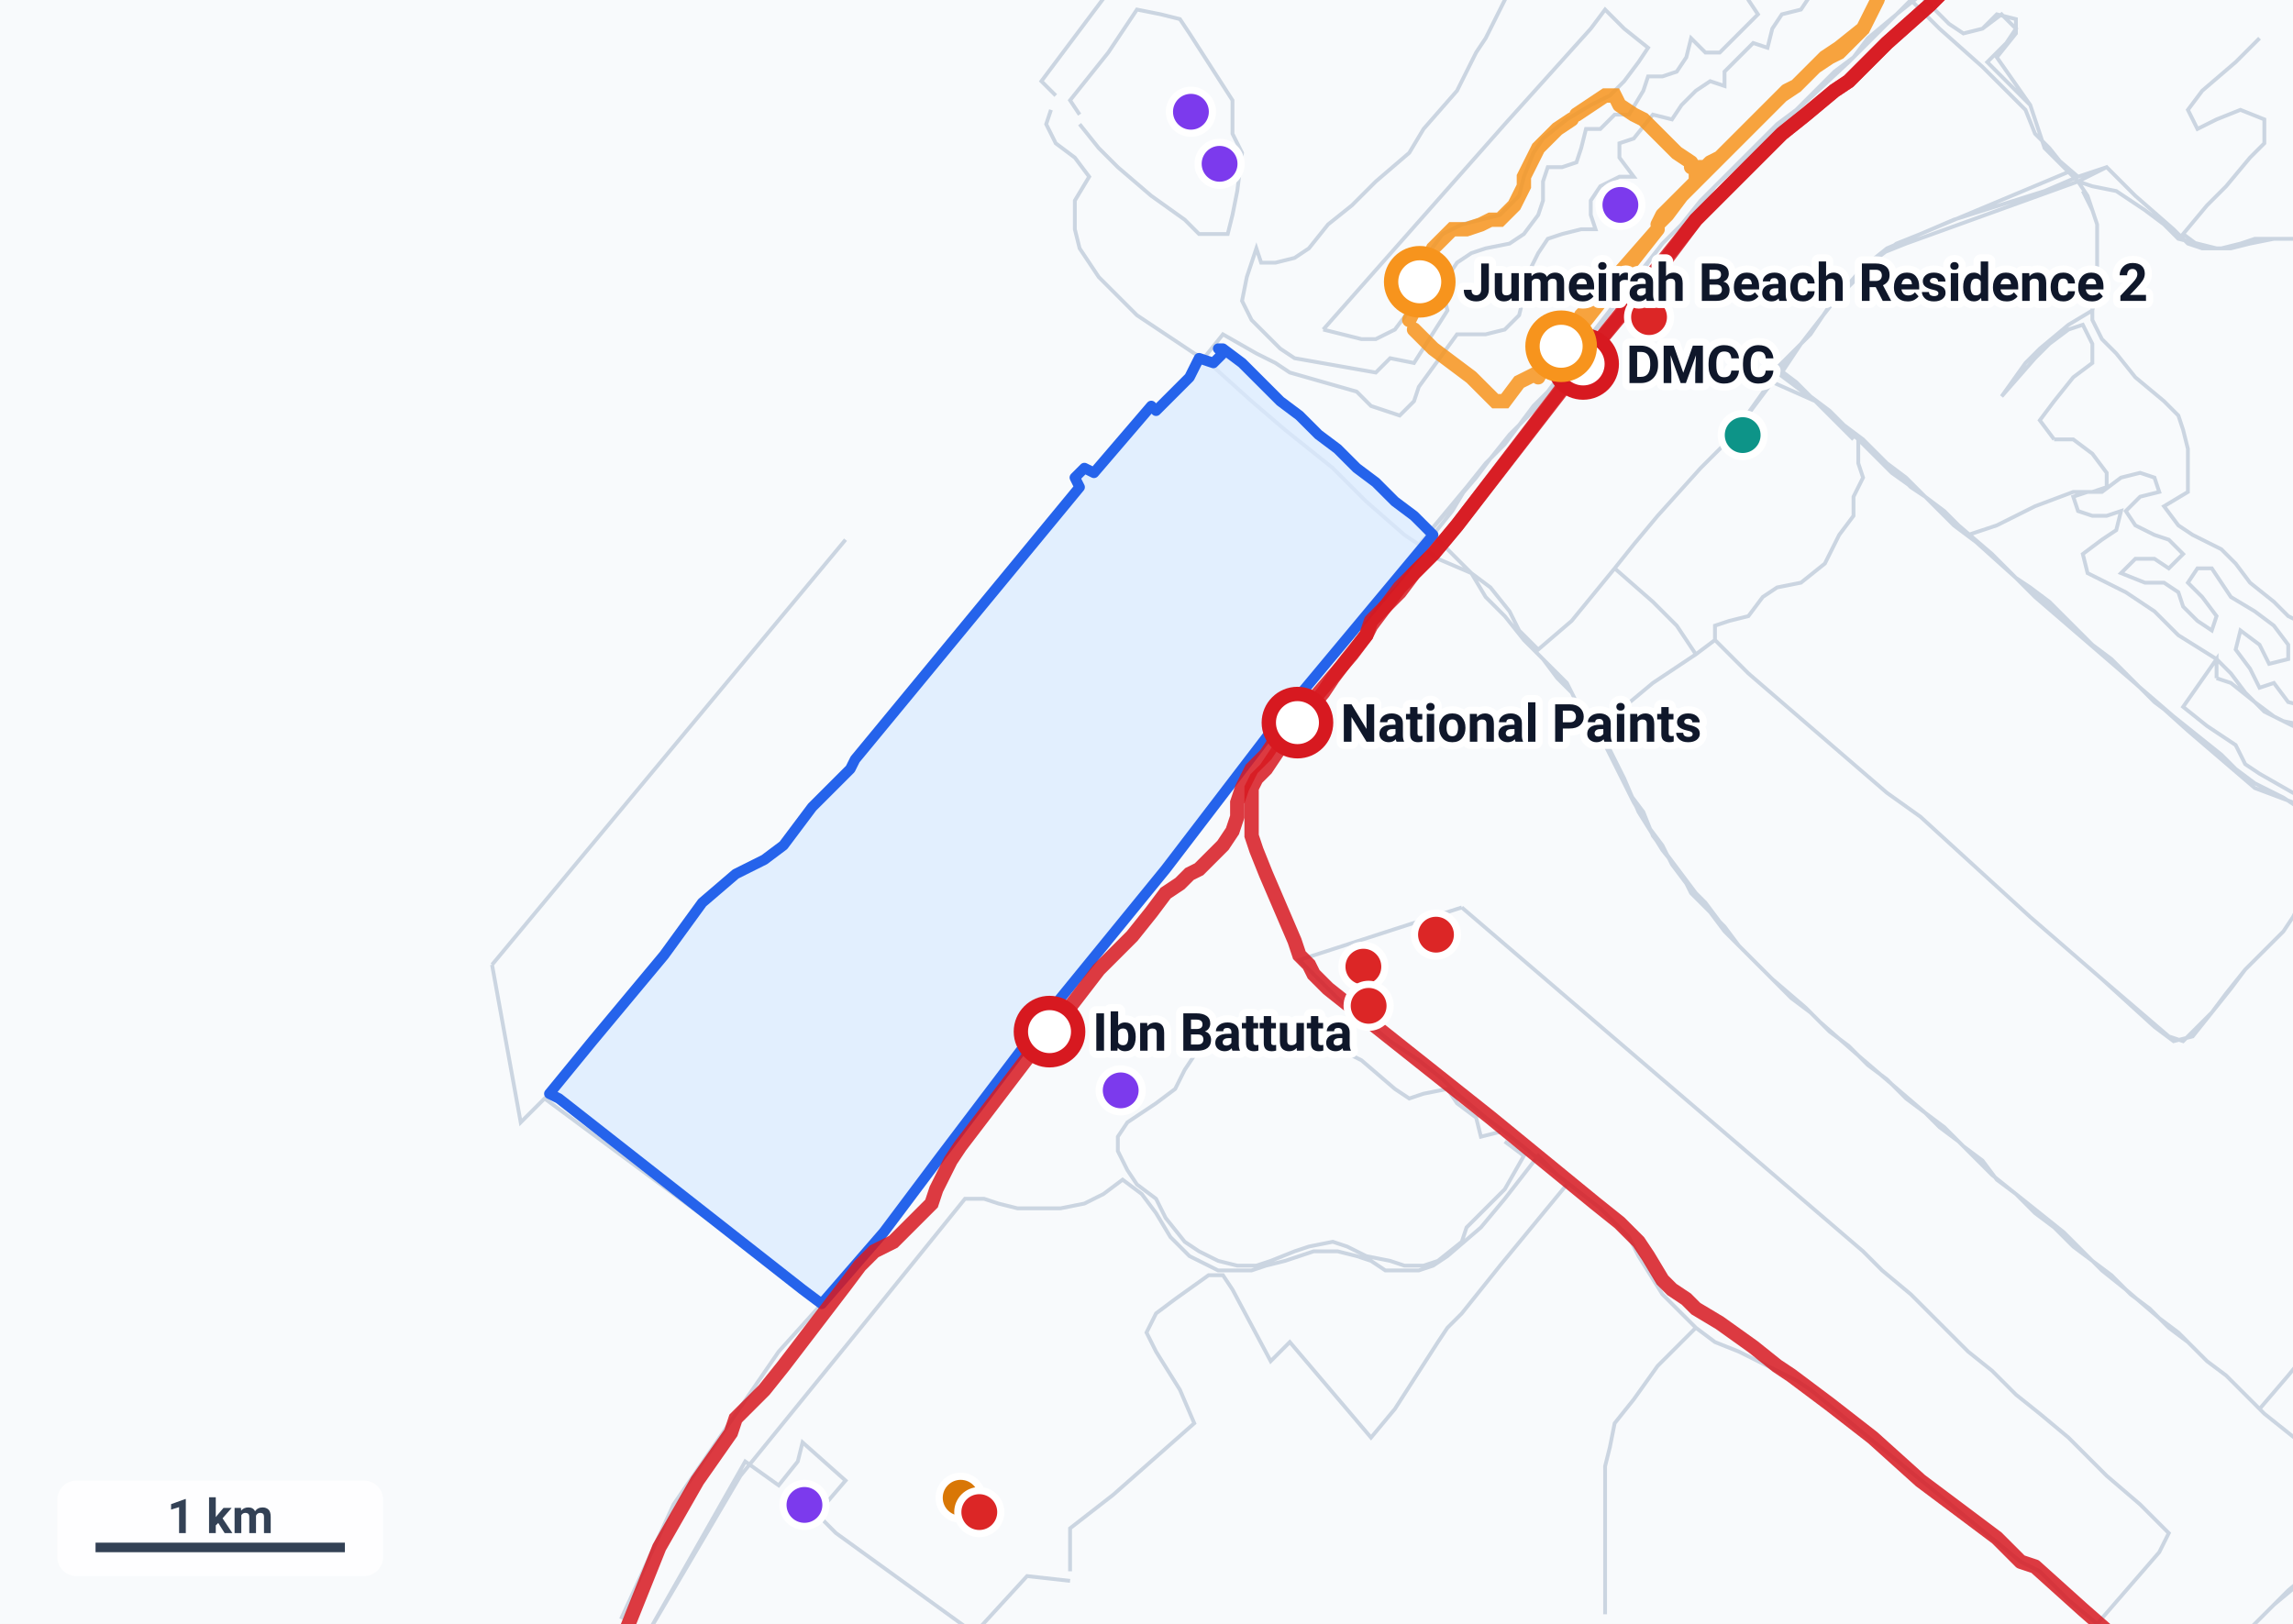
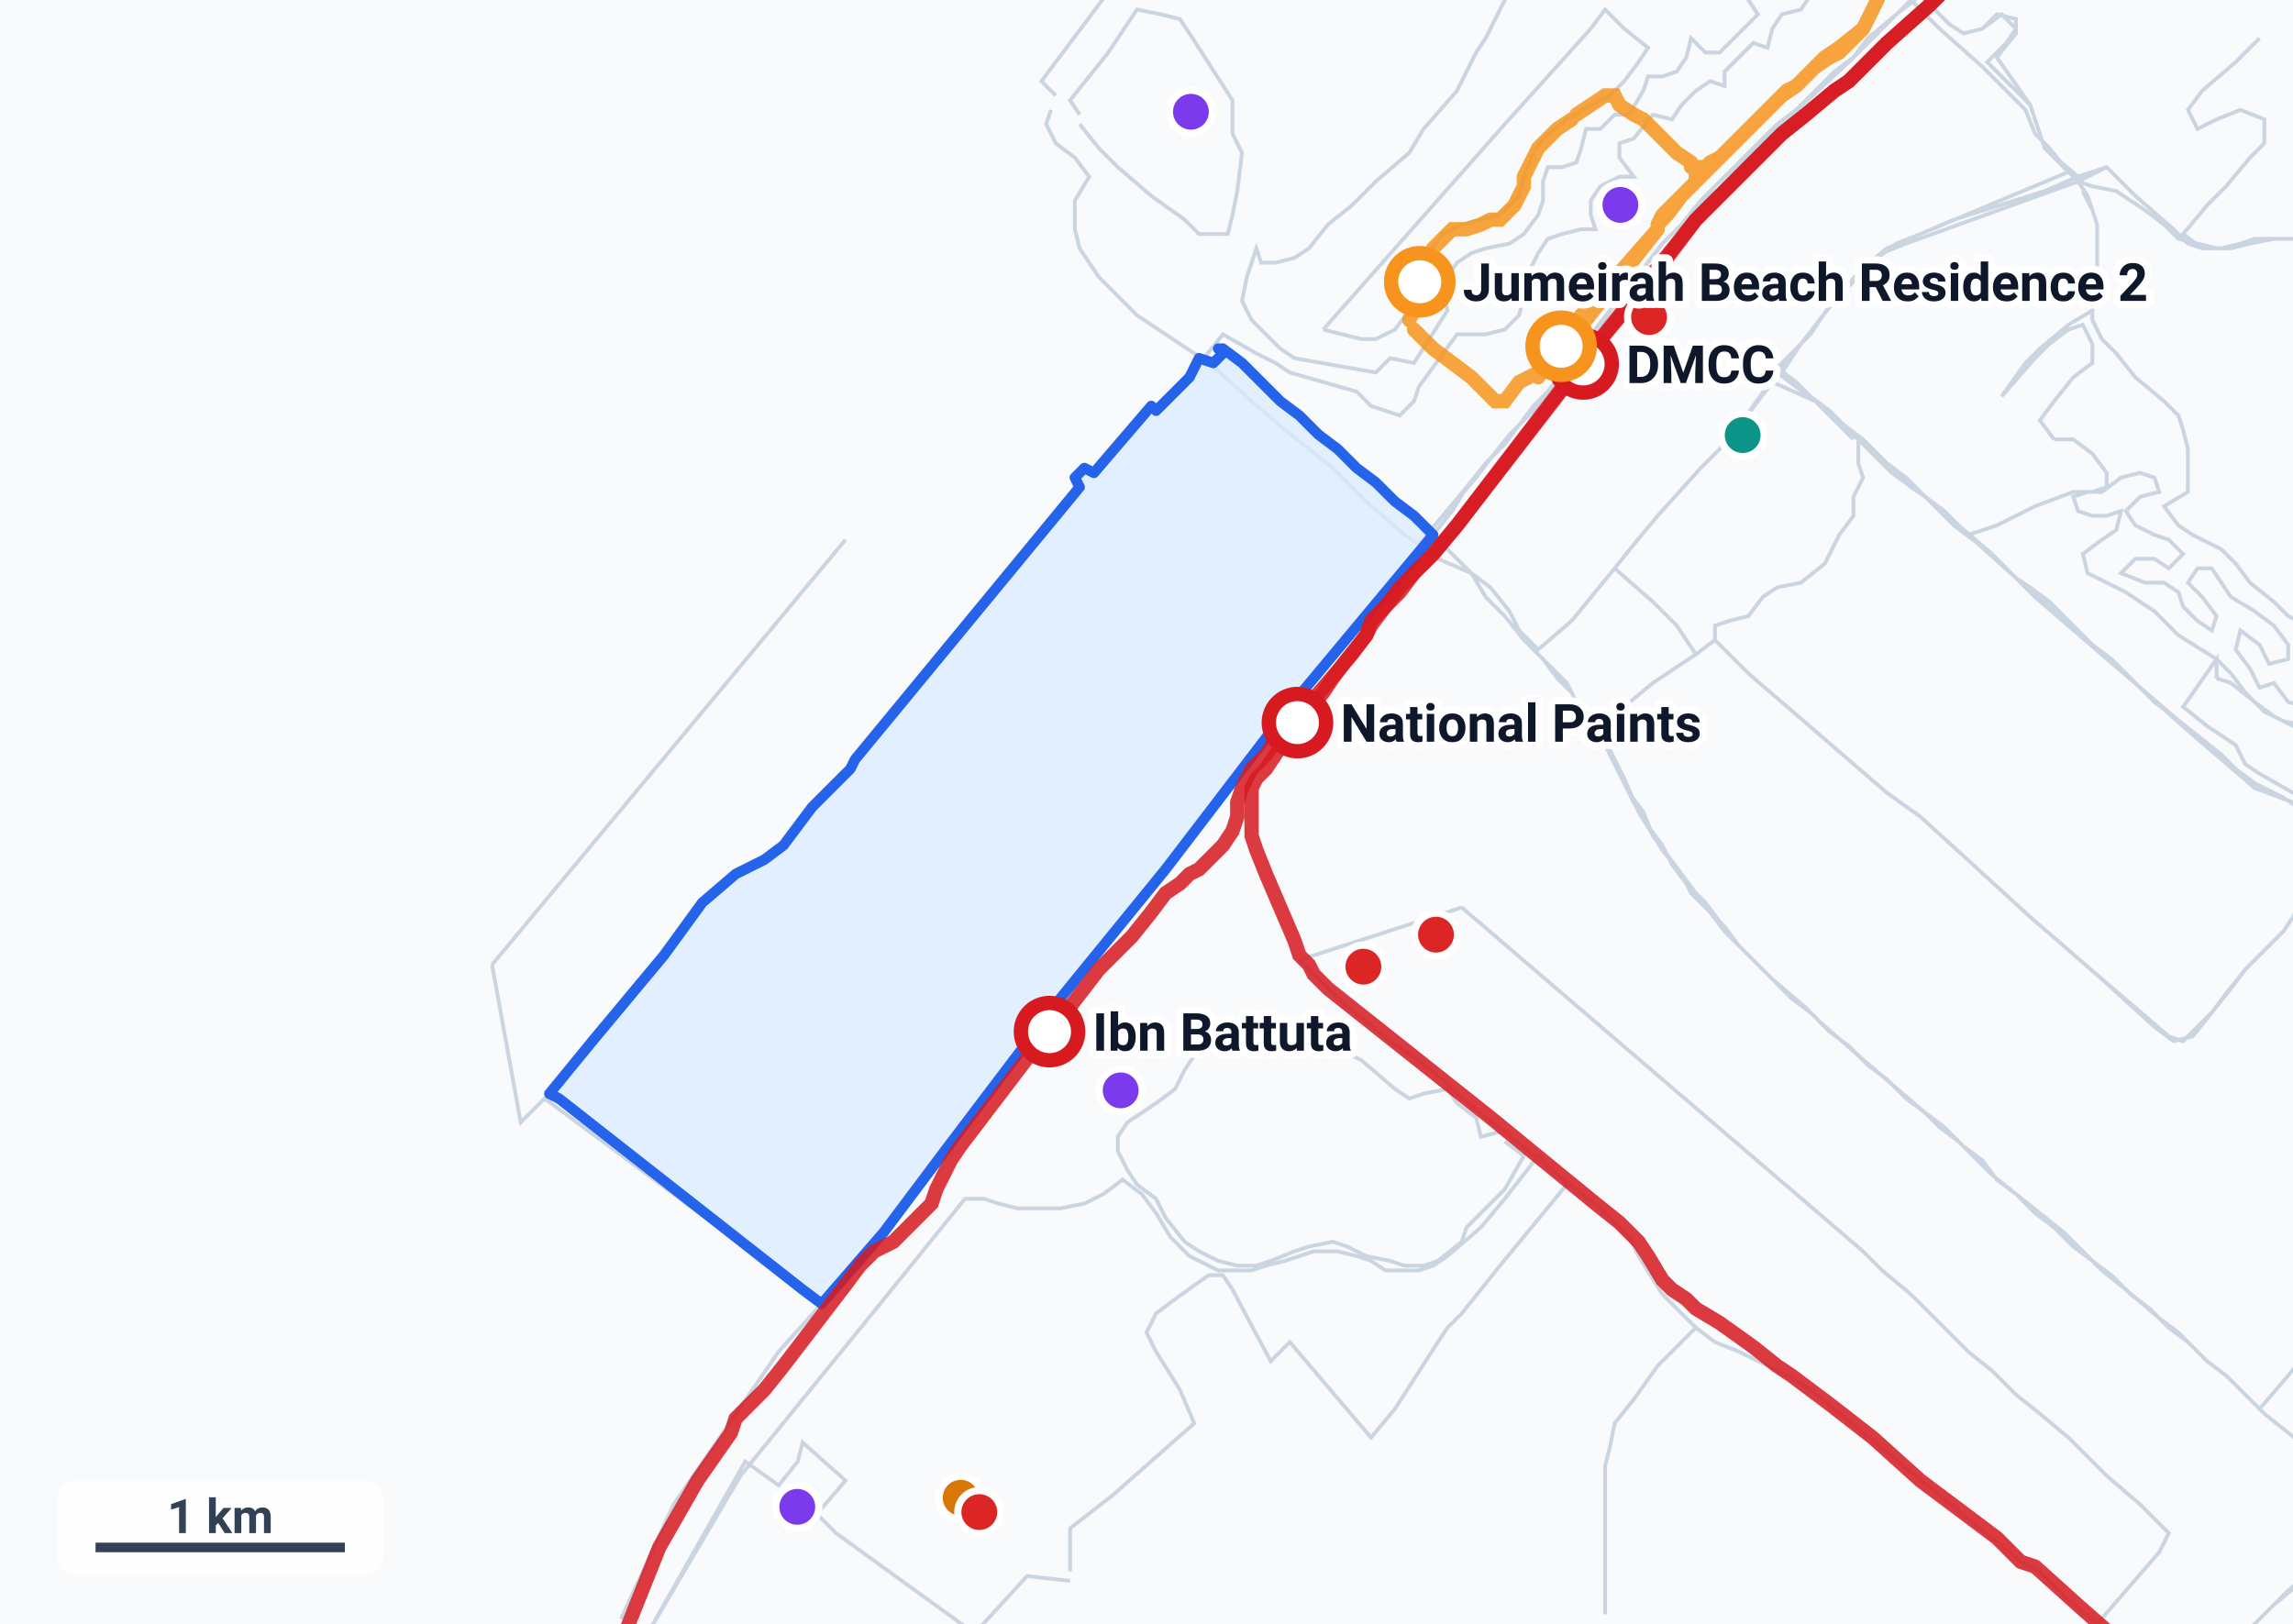
<svg xmlns="http://www.w3.org/2000/svg" viewBox="0 0 480 340" width="480" height="340">
  <style>.l{font:600 11px system-ui,-apple-system,"Segoe UI",Roboto,sans-serif;fill:#0f172a;paint-order:stroke;stroke:#fff;stroke-width:3px;stroke-linejoin:round}.s{font:600 10px system-ui,-apple-system,"Segoe UI",Roboto,sans-serif;fill:#334155}</style>
  <rect width="480" height="340" fill="#f8fafc" />
  <path d="M103,202 109,235 114,230 168,270 172,273 163,283 141,315 130,339M177,113 103,202M221,20 218,17 233,-3M405,-4 397,3 391,8 388,12 384,15 380,19 376,23 369,29 364,34 360,38 356,42 352,47 348,51 345,55 342,60 338,64 335,68 331,72 328,76 325,81 321,85 318,89 315,93 311,97 307,102 304,107 300,112 296,108 292,105 288,101 284,98 280,94 272,87 268,84 260,76 256,73 254,76 250,74 247,72 241,68 238,66 235,63 230,58 228,55 226,52 225,48 225,42 228,37 225,33 221,30 219,26 220,23M435,37 428,40 409,46 395,52 390,56 384,63 377,72 372,77 376,80 379,83 383,86 386,89 390,92 393,95 396,98 400,102 403,104 407,107 410,110 417,116 420,119 426,125 455,150 472,165 480,168M489,308 484,304 479,300 474,296 470,292 466,288 462,285 458,281 454,278 450,274 446,271 442,267 438,264 434,261 430,257 426,254 422,250 418,247 415,243 411,240 407,236 403,233 399,230 395,226 391,223 387,219 383,216 379,212 375,209 372,206 368,202 365,199 361,195 358,191 355,187 352,183 349,179 346,175 344,170 341,166 339,162 337,158 335,154 332,150 330,147 328,143 323,138 319,134 315,129 311,125 308,120 304,116 300,112 304,107 307,102 311,97 315,93 318,89 321,85 325,81 328,76 331,72 335,68 338,64 342,60 345,55 348,51 352,47 356,42 360,38 364,34 368,30 372,26 376,23 380,19 384,15 388,12 391,8 397,3 402,-1 405,2 408,5 411,7 415,6 418,3 422,4 422,7 418,12 425,22 428,31 435,37M478,50 475,50 472,50 469,51 465,52 461,52 458,51 455,48 447,41 441,35 435,38 428,31 425,22 416,13 420,9 422,6 419,3 415,6 411,7 408,5 405,2 402,-1M300,112 304,116 308,120 311,125 315,129 319,134 323,138 326,142 329,145 331,149 334,152 336,156 338,160 340,164 342,168 345,173 348,177 350,181 353,185 357,189 360,193 363,197 367,201 370,204 374,208 379,212 383,216 387,219 391,223 395,226 399,230 403,233 407,236 411,240 415,243 418,247 422,250 426,254 430,257 434,261 438,264 442,267 446,271 450,274 454,278 458,281 462,285 466,288 470,292 474,296 479,300 484,304 489,308M488,325 482,331 476,336 470,342M130,339 141,315 163,283 172,273 185,258 197,242 222,209 244,182 270,148 300,112M480,168 472,165 458,153 428,126 423,122 417,116 413,113 409,110 406,107 402,103 399,100 395,97 392,94 388,91 385,88 381,85 378,82 373,78 377,72 384,63 390,56 395,52 409,46 428,40 435,37 441,35 447,41 455,48 458,51 461,52 465,52 469,51 472,50 475,50 478,50M467,345 473,339 479,333 485,328M400,-0 387,13 359,39 356,43 348,51 337,65 330,74 324,82 321,86 316,91 312,96 309,100 303,107 297,114 294,112 286,105 279,98 269,90 262,84 252,75 256,70 263,74 267,76 270,78 284,82 287,85 290,86 293,87 296,84 297,81 305,70 308,70 311,70 315,69 318,66 319,62 320,57 322,53 324,50 327,49 331,48 334,48 333,45 333,42 335,39 339,37 342,37 339,33 339,30 342,29 346,24 350,25 352,22 355,19 358,17 361,18 361,15 364,12 367,9 370,10 371,6 373,3 377,2 379,-1 379,-5M365,-7 366,-3 366,-0 368,3 360,11 357,11 354,8 353,12 351,15 348,16 345,16 344,19 341,24 338,24 335,27 332,27 331,31 330,34 327,35 324,35 323,38 323,42 322,45 319,49 316,51 311,52 308,53 305,55 303,58 302,61 303,65 296,76 291,75 288,78 271,75 268,73 262,67 260,63 261,58 263,52 264,55 267,55 271,54 274,52 278,47 283,43 288,38 295,32 298,27 305,19 307,15 309,11 311,8 313,4 315,-0 317,-5M277,69 281,70 285,71 288,71 292,69 295,65 297,61 298,56 299,53 302,49 306,47 310,46 314,45 318,41 319,37 321,32 323,29 328,25 333,22 337,20 340,17 343,13 345,10 340,6 336,2 333,6 315,26 277,69M226,26 230,31 234,35 241,41 248,46 251,49 257,49 258,45 259,40 260,32 258,28 258,25 258,21 249,7 247,4 243,3 238,2 232,11 224,21 226,24M318,132 316,128 312,123 308,120 301,117 297,114 312,96 324,82 330,74 337,65 348,51 356,43 359,39 387,13 400,-0 406,6 415,14 419,18 424,23 426,28 429,31 433,36 402,49 397,51 393,54 383,64 379,70 376,73 372,78 362,92 356,98 347,108 342,114 338,119 329,130 322,136 318,132M359,134 355,137 352,139 346,143 340,148 336,152 337,157 340,163 343,170 348,178 352,183 354,187 361,194 364,198 368,202 371,205 378,211 381,214 389,221 396,227 403,233 406,236 410,239 413,242 417,246 422,250 432,258 440,266 445,270 452,276 456,279 459,282 462,285 466,288 470,292 473,295 479,288 488,277M488,173 485,177 488,180 488,183 485,187 482,188 480,192 478,195 473,200 470,203 467,207 463,212 460,215 457,218 454,217 440,205 425,192 402,171 395,166 366,141 359,134M359,134 366,141 395,166 402,171 425,192 440,205 451,215 455,218 459,217 463,212 466,208 470,203 473,200 478,195 480,192 482,188 485,187 488,183 488,180 485,177 487,174 484,171 481,169 478,167 472,164 468,161 465,158 460,154 455,150 451,147 445,141 442,138 438,135 433,130 429,126 425,123 422,121 412,112 408,109 403,104 396,99 393,96 389,92 389,97 390,100 388,104 388,108 385,112 382,118 377,122 372,123 369,125 366,129 362,130 359,131 359,134M389,92 389,97 390,100 388,104 388,108 385,112 382,118 377,122 372,123 369,125 366,129 362,130 359,131 359,134 355,137 353,134 351,131 346,126 338,119 342,114 347,108 356,98 362,92 371,80 380,84 388,92M473,8 468,13 461,19 458,23 460,27 464,25 469,23 474,25 474,30 471,33 466,39 462,43 457,49 461,52 466,52 469,51 476,50 483,50 487,50M359,281 364,283 368,285 372,287 376,289 379,291 423,327 427,329 433,335 439,340M336,338 336,331 336,321 336,315 336,311 336,307 337,303 338,298 342,293 347,286 351,282 355,278 359,281M306,190 272,201 280,209 291,218 297,222 302,226 305,229 311,234 315,237 320,241 326,246 335,253 341,259 343,263 348,271 351,274 355,278 359,281 364,283 368,285 372,287 376,289 379,291 423,327 427,329 433,335 439,340 452,325 454,321 448,315 441,309 433,301 427,296 422,292 417,287 412,283 407,278 400,271 394,266 390,262 376,250 306,190M315,239 319,242 315,249 310,254 307,257 306,260 301,264 298,265 294,265 291,264 286,263 282,261 279,260 274,261 271,262 266,264 263,265 259,265 255,264 251,262 248,260 244,255 242,251 238,248 236,245 234,241 234,238 236,235 242,231 246,228 248,224 250,221 253,218 257,216 260,216 264,216 269,216 273,215 276,214 280,217 281,220 285,222 292,228 295,230 298,229 303,228 305,231 309,234 310,238 314,237M224,331 215,330 204,342 175,321 171,317 177,310 168,302 167,306 163,311 156,306 135,343M328,248 314,265 306,275 303,278 301,281 292,295 287,301 270,281 266,285 258,270 256,267 253,267 246,272 242,275 240,279 242,283 247,291 250,298 233,313 224,320 224,329M135,343 155,309 181,277 202,251 206,251 209,252 213,253 217,253 222,253 227,252 231,250 235,247 239,250 242,254 245,259 249,263 255,266 258,266 262,266 265,265 269,264 272,263 275,262 280,262 284,263 287,264 290,266 293,266 297,266 300,265 303,263 310,257 315,251 322,242 326,246M435,38 438,39 443,40 449,44 453,47 456,50 460,51 464,52 467,52 471,51 476,50 483,50 487,50M489,134 485,132 479,129 476,126 471,122 468,118 465,115 459,112 456,110 453,106 458,103 458,98 458,94 457,90 456,87 453,84 447,79 443,74 440,71 438,67 438,62 439,58 439,53 439,47 438,44 436,40M464,142 467,143 472,147 476,150 480,152 485,152 488,150M489,171 484,168 480,166 473,162 470,160 468,156 462,152 457,148 464,138 464,142M484,143 481,142 481,139 485,138 488,139M488,148 487,151 483,152 478,151 474,149 470,145 467,141 464,138 456,133 451,128 448,126 445,124 437,120 436,116 440,113 443,111 444,107 441,108 438,108 435,107 434,104 437,103 440,103 444,100 448,99 451,100 452,103 448,104 445,107 447,110 451,112 454,113 457,116 454,119 451,117 447,117 444,120 449,122 453,122 456,124 457,127 460,130 463,132 464,129 461,125 458,122 460,119 463,119 465,122 467,125 472,128 476,131 479,135 479,138 475,139 473,135 469,132 468,136 471,140 473,144 476,143 479,147 483,148 486,146M430,92 434,92 438,95 441,99 441,102 438,103 434,103 426,106 418,110 412,112 408,109 403,104 396,99 393,96 389,92 380,84 372,78 376,73 379,70 383,64 390,56 394,53 399,51 435,38 437,41 439,47 439,51 439,56 439,60 438,65 433,68 427,73 424,76 419,83 426,75 429,72 433,69 436,68 438,72 438,76 434,79 430,84 427,88 430,92" fill="none" stroke="#cbd5e1" stroke-width="0.8" />
  <path d="M300,112 270,148 244,182 222,209 197,242 185,258 172,273 168,270 117,230 115,229 124,218 139,200 147,189 154,183 160,180 164,177 170,169 178,161 179,159 226,102 225,100 227,98 229,99 241,85 242,86 246,82 249,79 251,75 254,76 256,74 255,73 256,73 260,76 264,80 268,84 272,87 276,91 280,94 284,98 288,101 292,105 296,108 300,112Z" fill="#dbeafe" fill-opacity="0.75" stroke="#2563eb" stroke-width="2.2" stroke-linejoin="round" />
  <path d="M418,-14 415,-10 404,1 395,9 387,17 384,19 378,24 373,28 369,32 359,42 355,46 331,76 329,79 305,110 300,116 296,120 293,123 290,127 287,130M287,130 286,133 282,138 279,142 277,145 272,151M272,151 269,155 267,158 265,161 263,163 262,165 262,168 262,170 262,173 262,175 263,178 265,183 271,197 272,200 274,202 275,204 276,205 278,207 312,234 334,252 339,256 341,258 343,260 345,263 348,268 350,270 353,272 355,274 360,277 367,282 372,286 375,288 379,291 383,294 392,301 402,310 418,322 423,327M423,327 426,328M426,328 436,337M436,337 452,351 455,354" fill="none" stroke="#d71920" stroke-width="3" stroke-linecap="round" stroke-opacity="0.85" />
  <path d="M271,151 269,153 267,155 265,158 262,161 261,163 260,165 259,168 259,171 258,174 256,177 254,179 251,182 249,183 247,185 244,187 241,191 237,196 230,203 220,216 217,219 201,240 199,243 196,249 195,252 193,254 190,257 187,260 183,262 180,265 177,269 164,286 160,291 154,297 153,300 146,310 138,324 134,334 130,344M287,131 286,133 283,137 271,151M421,-17 418,-14 415,-10 404,1 395,9 387,17 384,19 378,24 373,28 369,32 359,42 355,46 346,58 331,76 305,110 300,116 296,120 293,124 290,127 287,131" fill="none" stroke="#d71920" stroke-width="3" stroke-linecap="round" stroke-opacity="0.85" />
  <path d="M329,25 326,27 325,28 322,31 321,33 320,35 319,37 319,39 318,41 317,43 315,45 314,46 312,46 310,47 307,48 304,48 302,50 300,52 299,54 298,56 297,58M349,30 344,25 342,24 339,22M296,69 300,73 308,79M376,18 380,14 383,12 385,11 390,6 391,4 392,2 393,-0 394,-3 394,-5 394,-7 394,-9 393,-12 391,-16M308,79 313,84 315,84 318,80 320,79 322,78M392,-14 393,-12 394,-10 394,-8 394,-5 394,-3 393,-0 392,2 391,4 390,6 385,10 382,12 380,14 376,18 374,19M374,19 366,27 360,33 358,34M339,22 338,20 336,20 330,24M297,59 297,61 297,64 296,65 295,67M325,74 323,77M327,73 330,69 332,67 347,48M355,38 352,41 348,45M325,75 327,73M347,48 333,64 331,66 330,68 325,74M323,77 325,75M323,77 325,74M322,79 323,77 325,75M355,36 355,38M358,34 355,38M354,34 351,32 349,30M349,45 352,41 360,33 366,27 373,20 376,18M358,34 357,35 354,35M348,45 347,47M347,47 349,45M330,69 331,66M329,69 332,67" fill="none" stroke="#f7941d" stroke-width="3" stroke-linecap="round" stroke-opacity="0.85" />
  <circle cx="201.1" cy="313.6" r="4.5" fill="#d97706" stroke="#fff" stroke-width="1.5" />
  <circle cx="205.0" cy="316.6" r="4.5" fill="#dc2626" stroke="#fff" stroke-width="1.5" />
  <circle cx="285.4" cy="202.4" r="4.5" fill="#dc2626" stroke="#fff" stroke-width="1.5" />
-   <circle cx="286.5" cy="210.6" r="4.5" fill="#dc2626" stroke="#fff" stroke-width="1.5" />
  <circle cx="300.6" cy="195.7" r="4.5" fill="#dc2626" stroke="#fff" stroke-width="1.5" />
  <circle cx="345.2" cy="66.4" r="4.5" fill="#dc2626" stroke="#fff" stroke-width="1.5" />
  <circle cx="234.6" cy="228.3" r="4.5" fill="#7c3aed" stroke="#fff" stroke-width="1.5" />
-   <circle cx="255.3" cy="34.3" r="4.5" fill="#7c3aed" stroke="#fff" stroke-width="1.5" />
-   <circle cx="168.4" cy="315.1" r="4.5" fill="#7c3aed" stroke="#fff" stroke-width="1.5" />
+   <circle cx="339.2" cy="42.9" r="4.5" fill="#7c3aed" stroke="#fff" stroke-width="1.5" />
+   <circle cx="166.9" cy="315.5" r="4.5" fill="#7c3aed" stroke="#fff" stroke-width="1.5" />
  <circle cx="249.3" cy="23.4" r="4.5" fill="#7c3aed" stroke="#fff" stroke-width="1.5" />
-   <circle cx="339.2" cy="42.9" r="4.5" fill="#7c3aed" stroke="#fff" stroke-width="1.5" />
  <circle cx="364.8" cy="91.1" r="4.5" fill="#0d9488" stroke="#fff" stroke-width="1.5" />
  <circle cx="219.7" cy="216.0" r="6" fill="#fff" stroke="#d71920" stroke-width="3" />
  <circle cx="271.6" cy="151.3" r="6" fill="#fff" stroke="#d71920" stroke-width="3" />
  <circle cx="331.4" cy="76.2" r="6" fill="#fff" stroke="#d71920" stroke-width="3" />
  <circle cx="297.2" cy="59.0" r="6" fill="#fff" stroke="#f7941d" stroke-width="3" />
  <circle cx="326.8" cy="72.5" r="6" fill="#fff" stroke="#f7941d" stroke-width="3" />
  <text x="228.7" y="220.0" text-anchor="start" class="l">Ibn Battuta</text>
  <text x="280.6" y="155.3" text-anchor="start" class="l">National Paints</text>
  <text x="340.4" y="80.2" text-anchor="start" class="l">DMCC</text>
  <text x="306.2" y="63.0" text-anchor="start" class="l">Jumeirah Beach Residence 2</text>
  <g>
    <rect x="12" y="310" width="68.2" height="20" rx="4" fill="#fff" fill-opacity="0.85" />
    <path d="M20,324h52.2" stroke="#334155" stroke-width="2" />
    <text x="46.1" y="321" text-anchor="middle" class="s">1 km</text>
  </g>
</svg>
